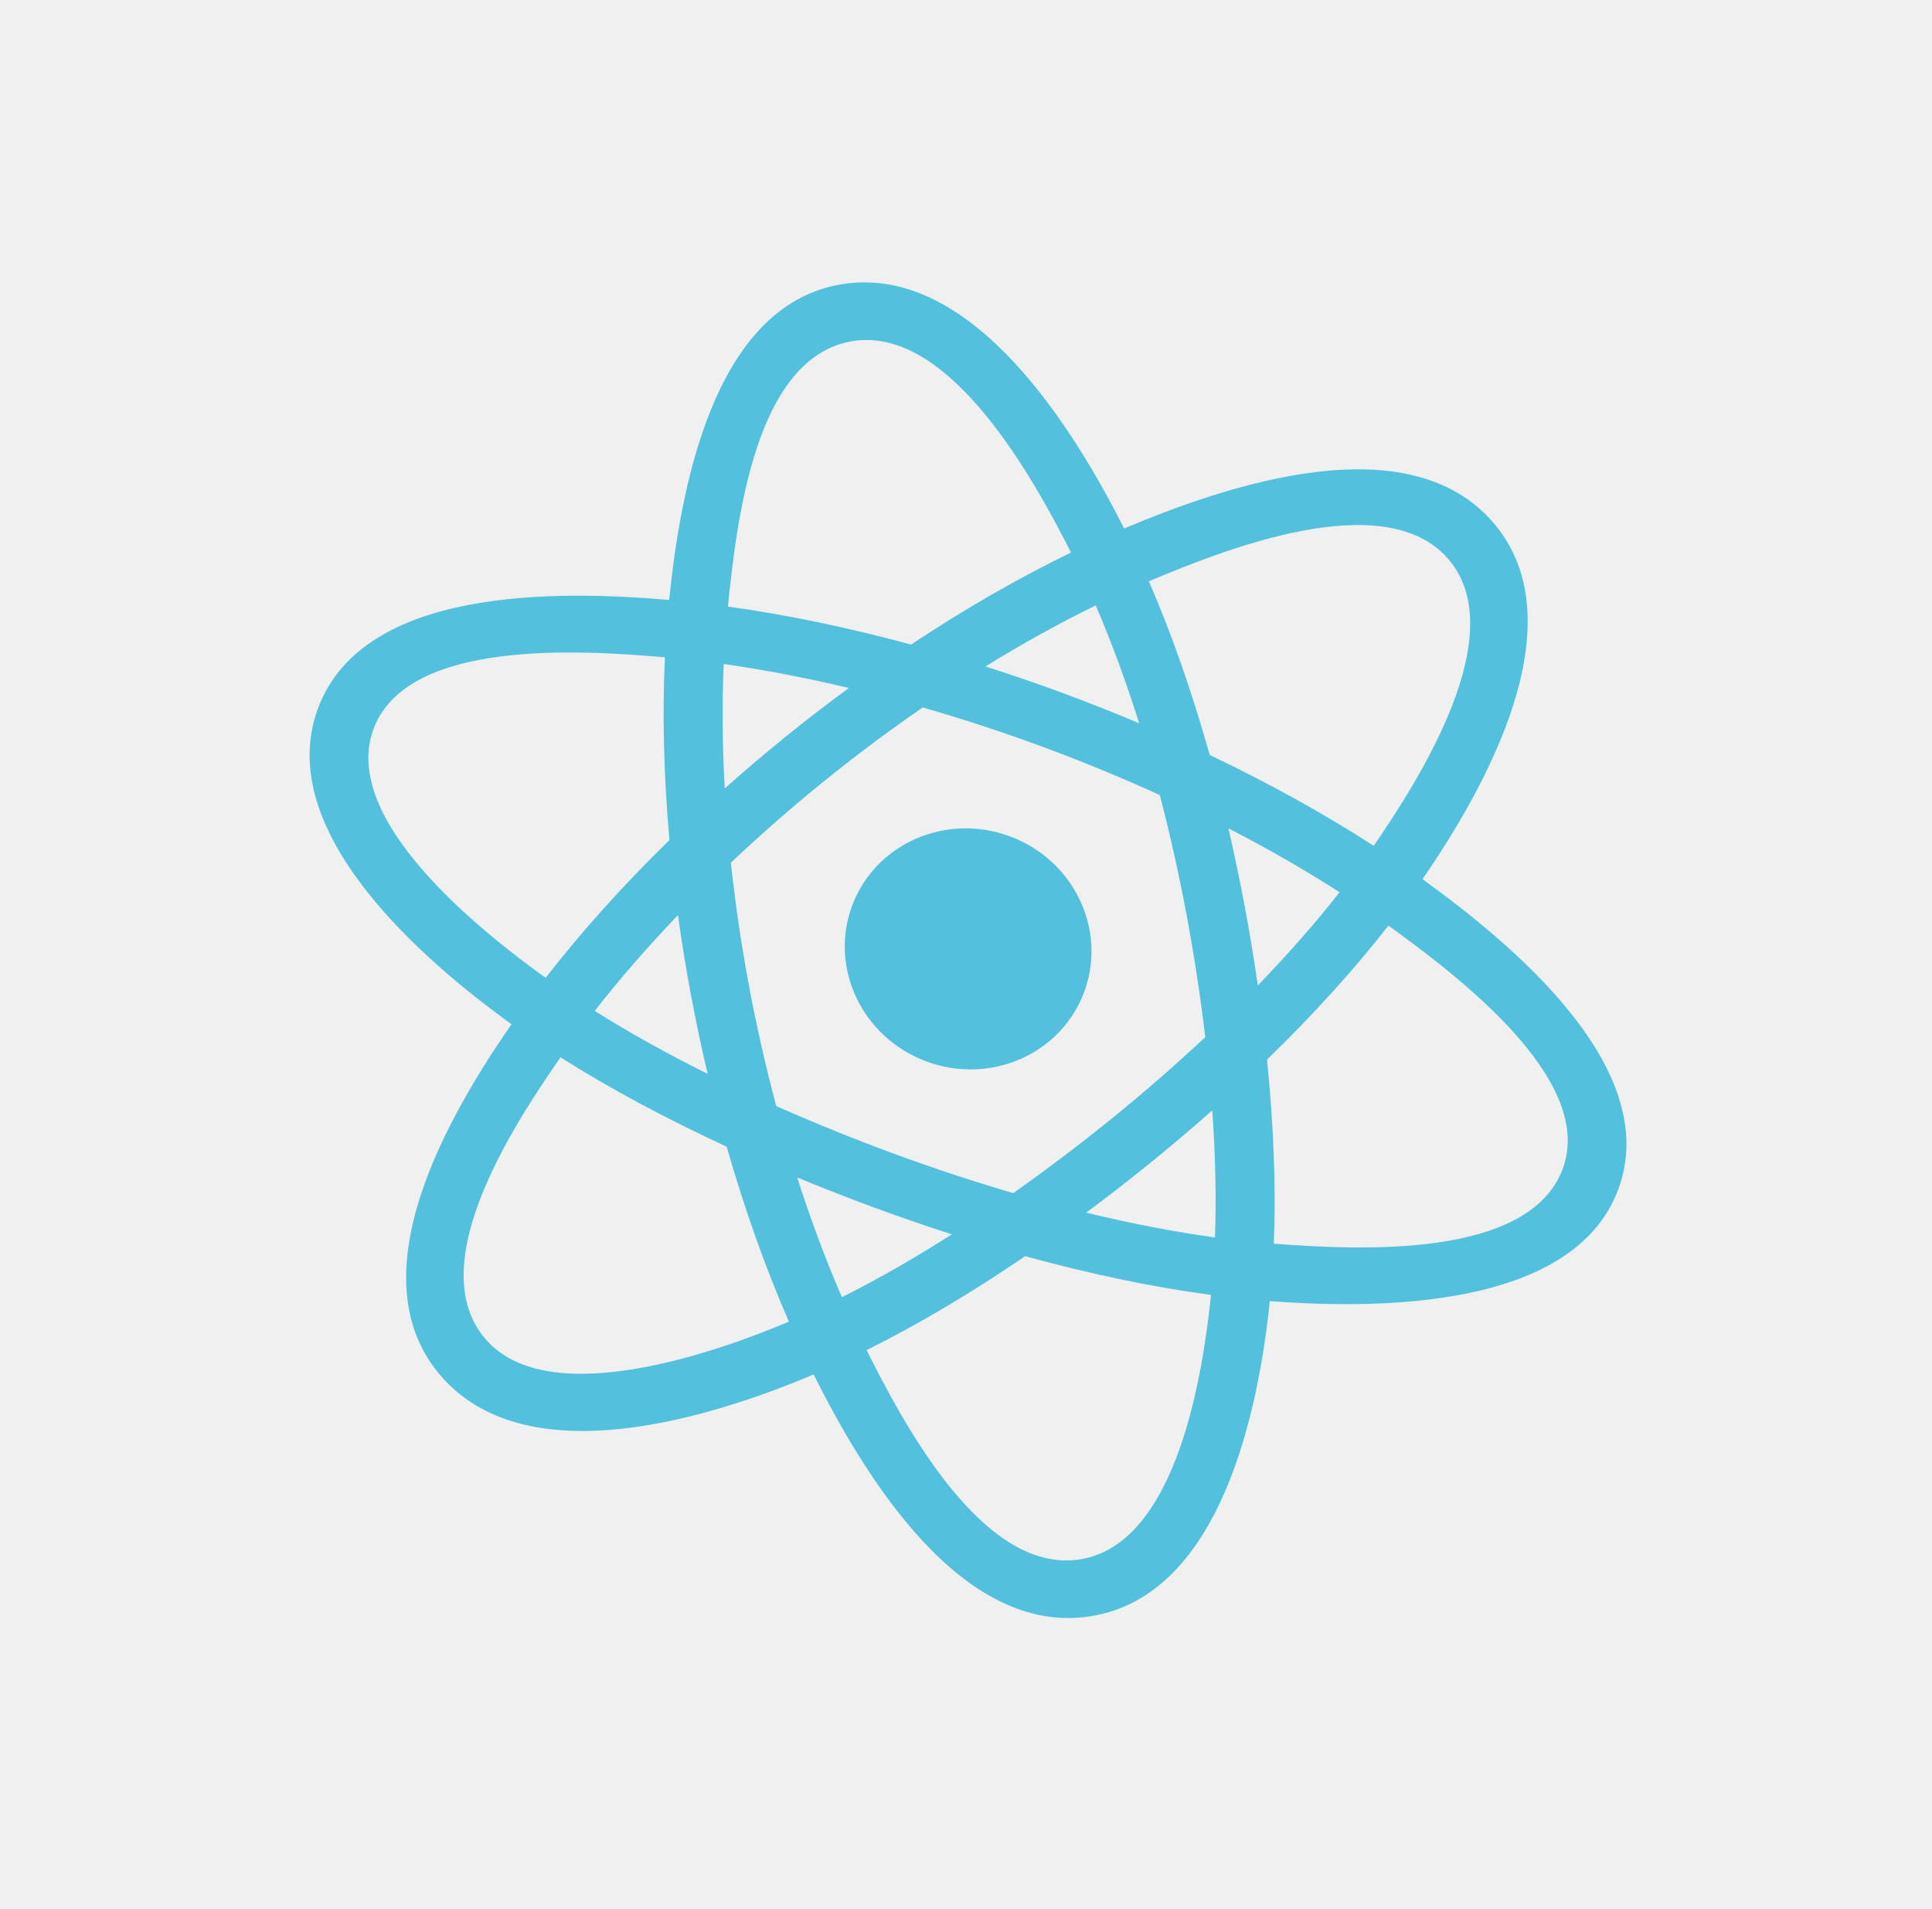
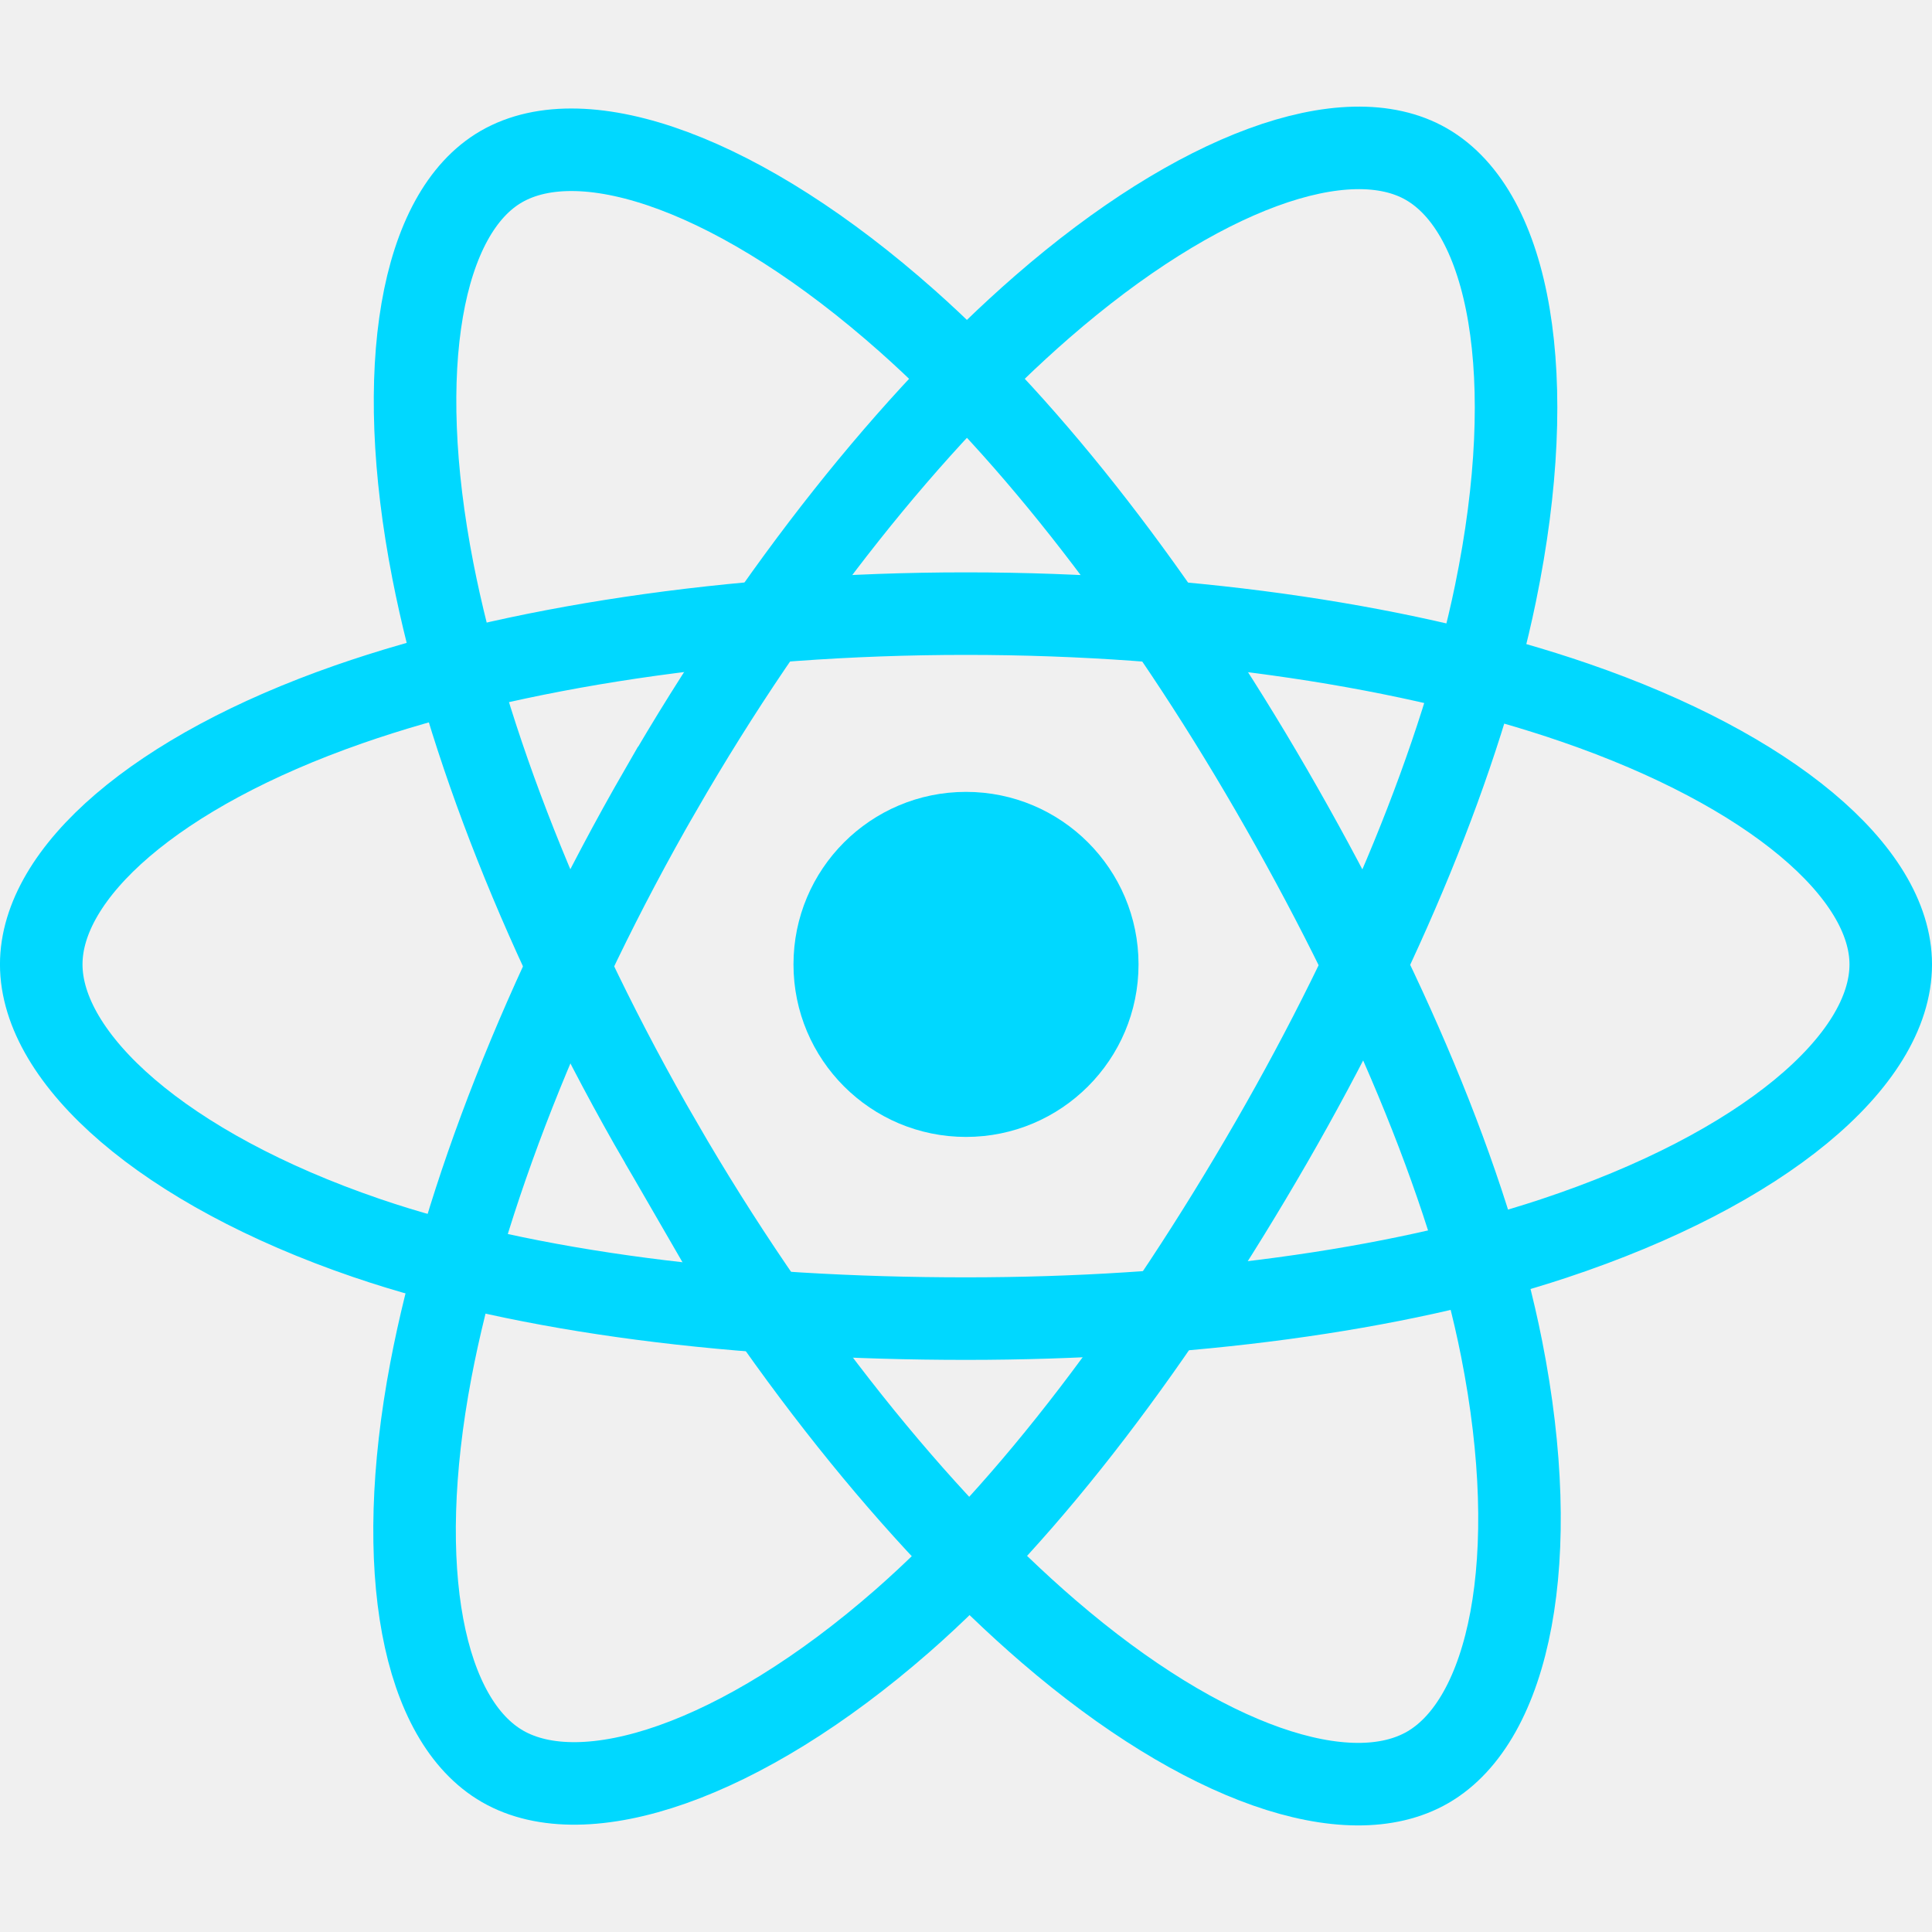
- <svg xmlns="http://www.w3.org/2000/svg" width="81" height="80" viewBox="0 0 81 80" fill="none">
-   <g clip-path="url(#clip0_1479_21414)">
-     <path d="M45.458 41.578C46.421 38.971 45.023 36.052 42.334 35.058C39.645 34.065 36.684 35.373 35.721 37.98C34.757 40.587 36.157 43.506 38.845 44.499C41.534 45.493 44.495 44.185 45.458 41.578Z" fill="#53C1DE" />
-     <path fill-rule="evenodd" clip-rule="evenodd" d="M59.639 36.857C62.164 33.186 66.232 26.151 62.617 21.921C59.019 17.71 51.323 20.389 47.13 22.154C45.09 18.119 40.81 11.039 35.314 11.912C29.841 12.781 28.51 20.685 28.055 25.15C23.396 24.752 15.221 24.582 13.328 29.706C11.44 34.816 17.672 40.22 21.446 42.936C18.877 46.645 14.858 53.437 18.459 57.652C22.084 61.895 29.877 59.406 34.111 57.62C36.163 61.712 40.251 68.625 45.727 67.755C51.221 66.883 52.774 59.034 53.238 54.545C57.743 54.885 65.986 54.897 67.85 49.851C69.725 44.776 63.372 39.555 59.639 36.857ZM53.406 52.138C53.499 49.765 53.399 47.169 53.12 44.421C55.047 42.551 56.763 40.659 58.212 38.802C60.946 40.787 66.914 45.22 65.521 48.99C64.115 52.796 56.961 52.402 53.406 52.138ZM45.282 65.37C41.197 66.019 37.85 59.615 36.332 56.599C38.47 55.538 40.706 54.211 42.981 52.661C45.701 53.408 48.328 53.958 50.773 54.286C50.441 57.459 49.386 64.718 45.282 65.37ZM20.346 56.125C17.661 52.983 21.608 47.056 23.5 44.324C25.556 45.628 27.901 46.886 30.466 48.07C31.214 50.685 32.095 53.161 33.075 55.406C30.427 56.524 23.044 59.282 20.346 56.125ZM15.657 30.567C17.068 26.747 24.44 27.259 27.877 27.556C27.764 29.96 27.828 32.541 28.067 35.215C26.12 37.119 24.368 39.069 22.875 40.992C20.204 39.067 14.245 34.389 15.657 30.567ZM35.759 14.298C39.862 13.646 43.419 20.239 44.902 23.163C42.709 24.227 40.45 25.526 38.198 27.02C35.549 26.303 32.958 25.766 30.518 25.428C30.886 21.827 31.661 14.949 35.759 14.298ZM51.502 34.725C53.163 35.58 54.725 36.479 56.162 37.404C55.153 38.691 54.003 40.001 52.735 41.311C52.415 39.103 52.007 36.904 51.502 34.725ZM45.938 25.38C46.596 26.905 47.206 28.563 47.76 30.321C45.649 29.429 43.499 28.634 41.316 27.939C42.876 26.976 44.426 26.119 45.938 25.38ZM30.385 33.052C30.283 31.241 30.269 29.493 30.343 27.837C32.023 28.075 33.784 28.412 35.59 28.841C33.787 30.163 32.05 31.568 30.385 33.052ZM29.669 45.018C27.955 44.165 26.367 43.281 24.934 42.378C25.972 41.049 27.144 39.701 28.425 38.364C28.732 40.597 29.148 42.818 29.669 45.018ZM35.297 54.38C34.62 52.817 33.991 51.133 33.423 49.361C35.552 50.241 37.715 51.041 39.908 51.745C38.33 52.752 36.785 53.635 35.297 54.38ZM50.825 46.548C50.959 48.428 50.998 50.213 50.938 51.875C49.228 51.641 47.417 51.292 45.541 50.836C47.363 49.48 49.13 48.052 50.825 46.548ZM42.481 50.017C39.094 49.025 35.772 47.795 32.544 46.367C31.65 43.014 31.012 39.601 30.642 36.165C33.148 33.799 35.837 31.621 38.687 29.657C42.082 30.636 45.409 31.864 48.625 33.33C49.496 36.669 50.124 40.064 50.532 43.478C48.011 45.837 45.31 48.017 42.481 50.017ZM60.731 23.448C63.428 26.605 59.42 32.797 57.593 35.458C55.518 34.116 53.201 32.832 50.716 31.648C49.981 29.026 49.124 26.572 48.167 24.368C51.241 23.077 58.06 20.322 60.731 23.448Z" fill="#53C1DE" />
+ <svg xmlns="http://www.w3.org/2000/svg" width="64" height="64" viewBox="0 0 32 32">
+   <g transform="matrix(.05696 0 0 .05696 .647744 2.43826)" fill="none" fill-rule="evenodd">
+     <circle r="50.167" cy="237.628" cx="269.529" fill="#00d8ff" />
+     <g stroke="#00d8ff" stroke-width="24">
+       <path d="M269.53 135.628c67.356 0 129.928 9.665 177.107 25.907 56.844 19.57 91.794 49.233 91.794 76.093 0 27.99-37.04 59.503-98.083 79.728-46.15 15.29-106.88 23.272-170.818 23.272-65.554 0-127.63-7.492-174.3-23.44-59.046-20.182-94.61-52.103-94.61-79.56 0-26.642 33.37-56.076 89.415-75.616 47.355-16.51 111.472-26.384 179.486-26.384z" />
+       <path d="M180.736 186.922c33.65-58.348 73.28-107.724 110.92-140.48C337.006 6.976 380.163-8.48 403.43 4.937c24.248 13.983 33.042 61.814 20.067 124.796-9.8 47.618-33.234 104.212-65.176 159.6-32.75 56.788-70.25 106.82-107.377 139.272-46.98 41.068-92.4 55.93-116.185 42.213-23.08-13.3-31.906-56.92-20.834-115.233 9.355-49.27 32.832-109.745 66.8-168.664z" />
+       <path d="M180.82 289.482C147.075 231.2 124.1 172.195 114.51 123.227c-11.544-59-3.382-104.11 19.864-117.566 24.224-14.024 70.055 2.244 118.14 44.94 36.356 32.28 73.688 80.837 105.723 136.173 32.844 56.733 57.46 114.21 67.036 162.582 12.117 61.213 2.31 107.984-21.453 121.74-23.057 13.348-65.25-.784-110.24-39.5-38.013-32.71-78.682-83.253-112.76-142.115z" />
+     </g>
  </g>
-   <defs>
-     <clipPath id="clip0_1479_21414">
-       <rect width="62" height="62" fill="white" transform="translate(22.2383) rotate(20.2782)" />
-     </clipPath>
-   </defs>
</svg>
